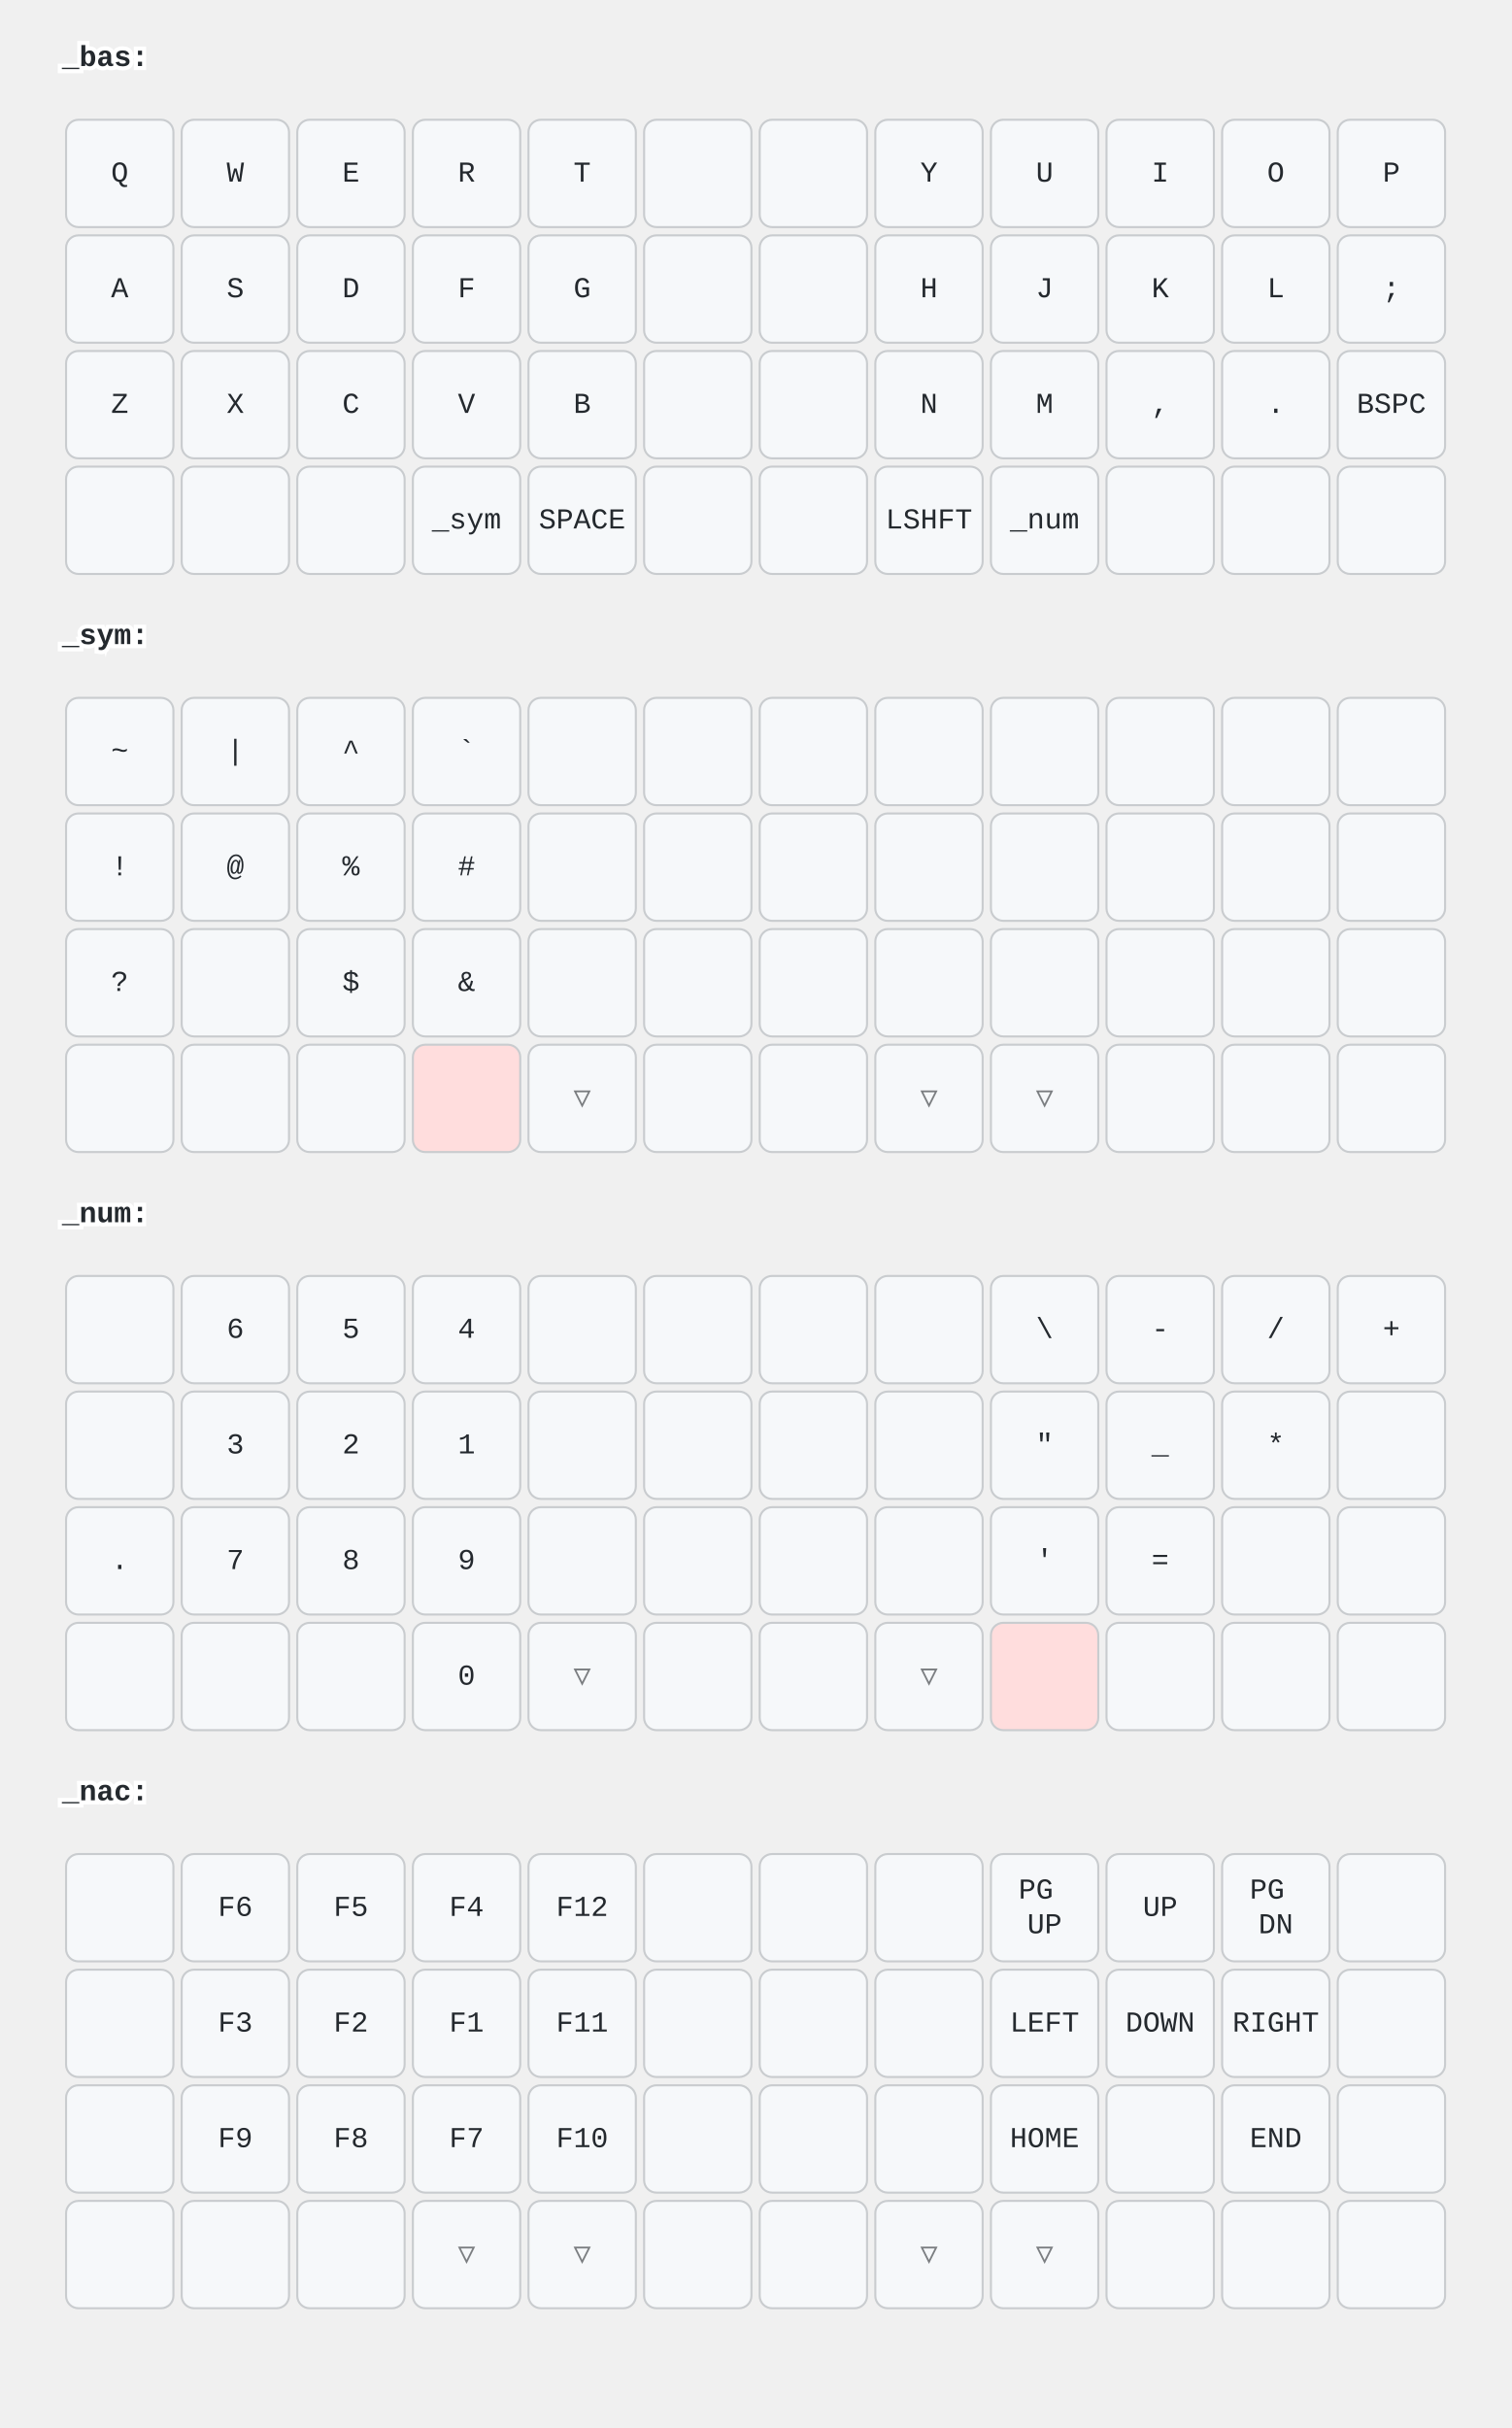
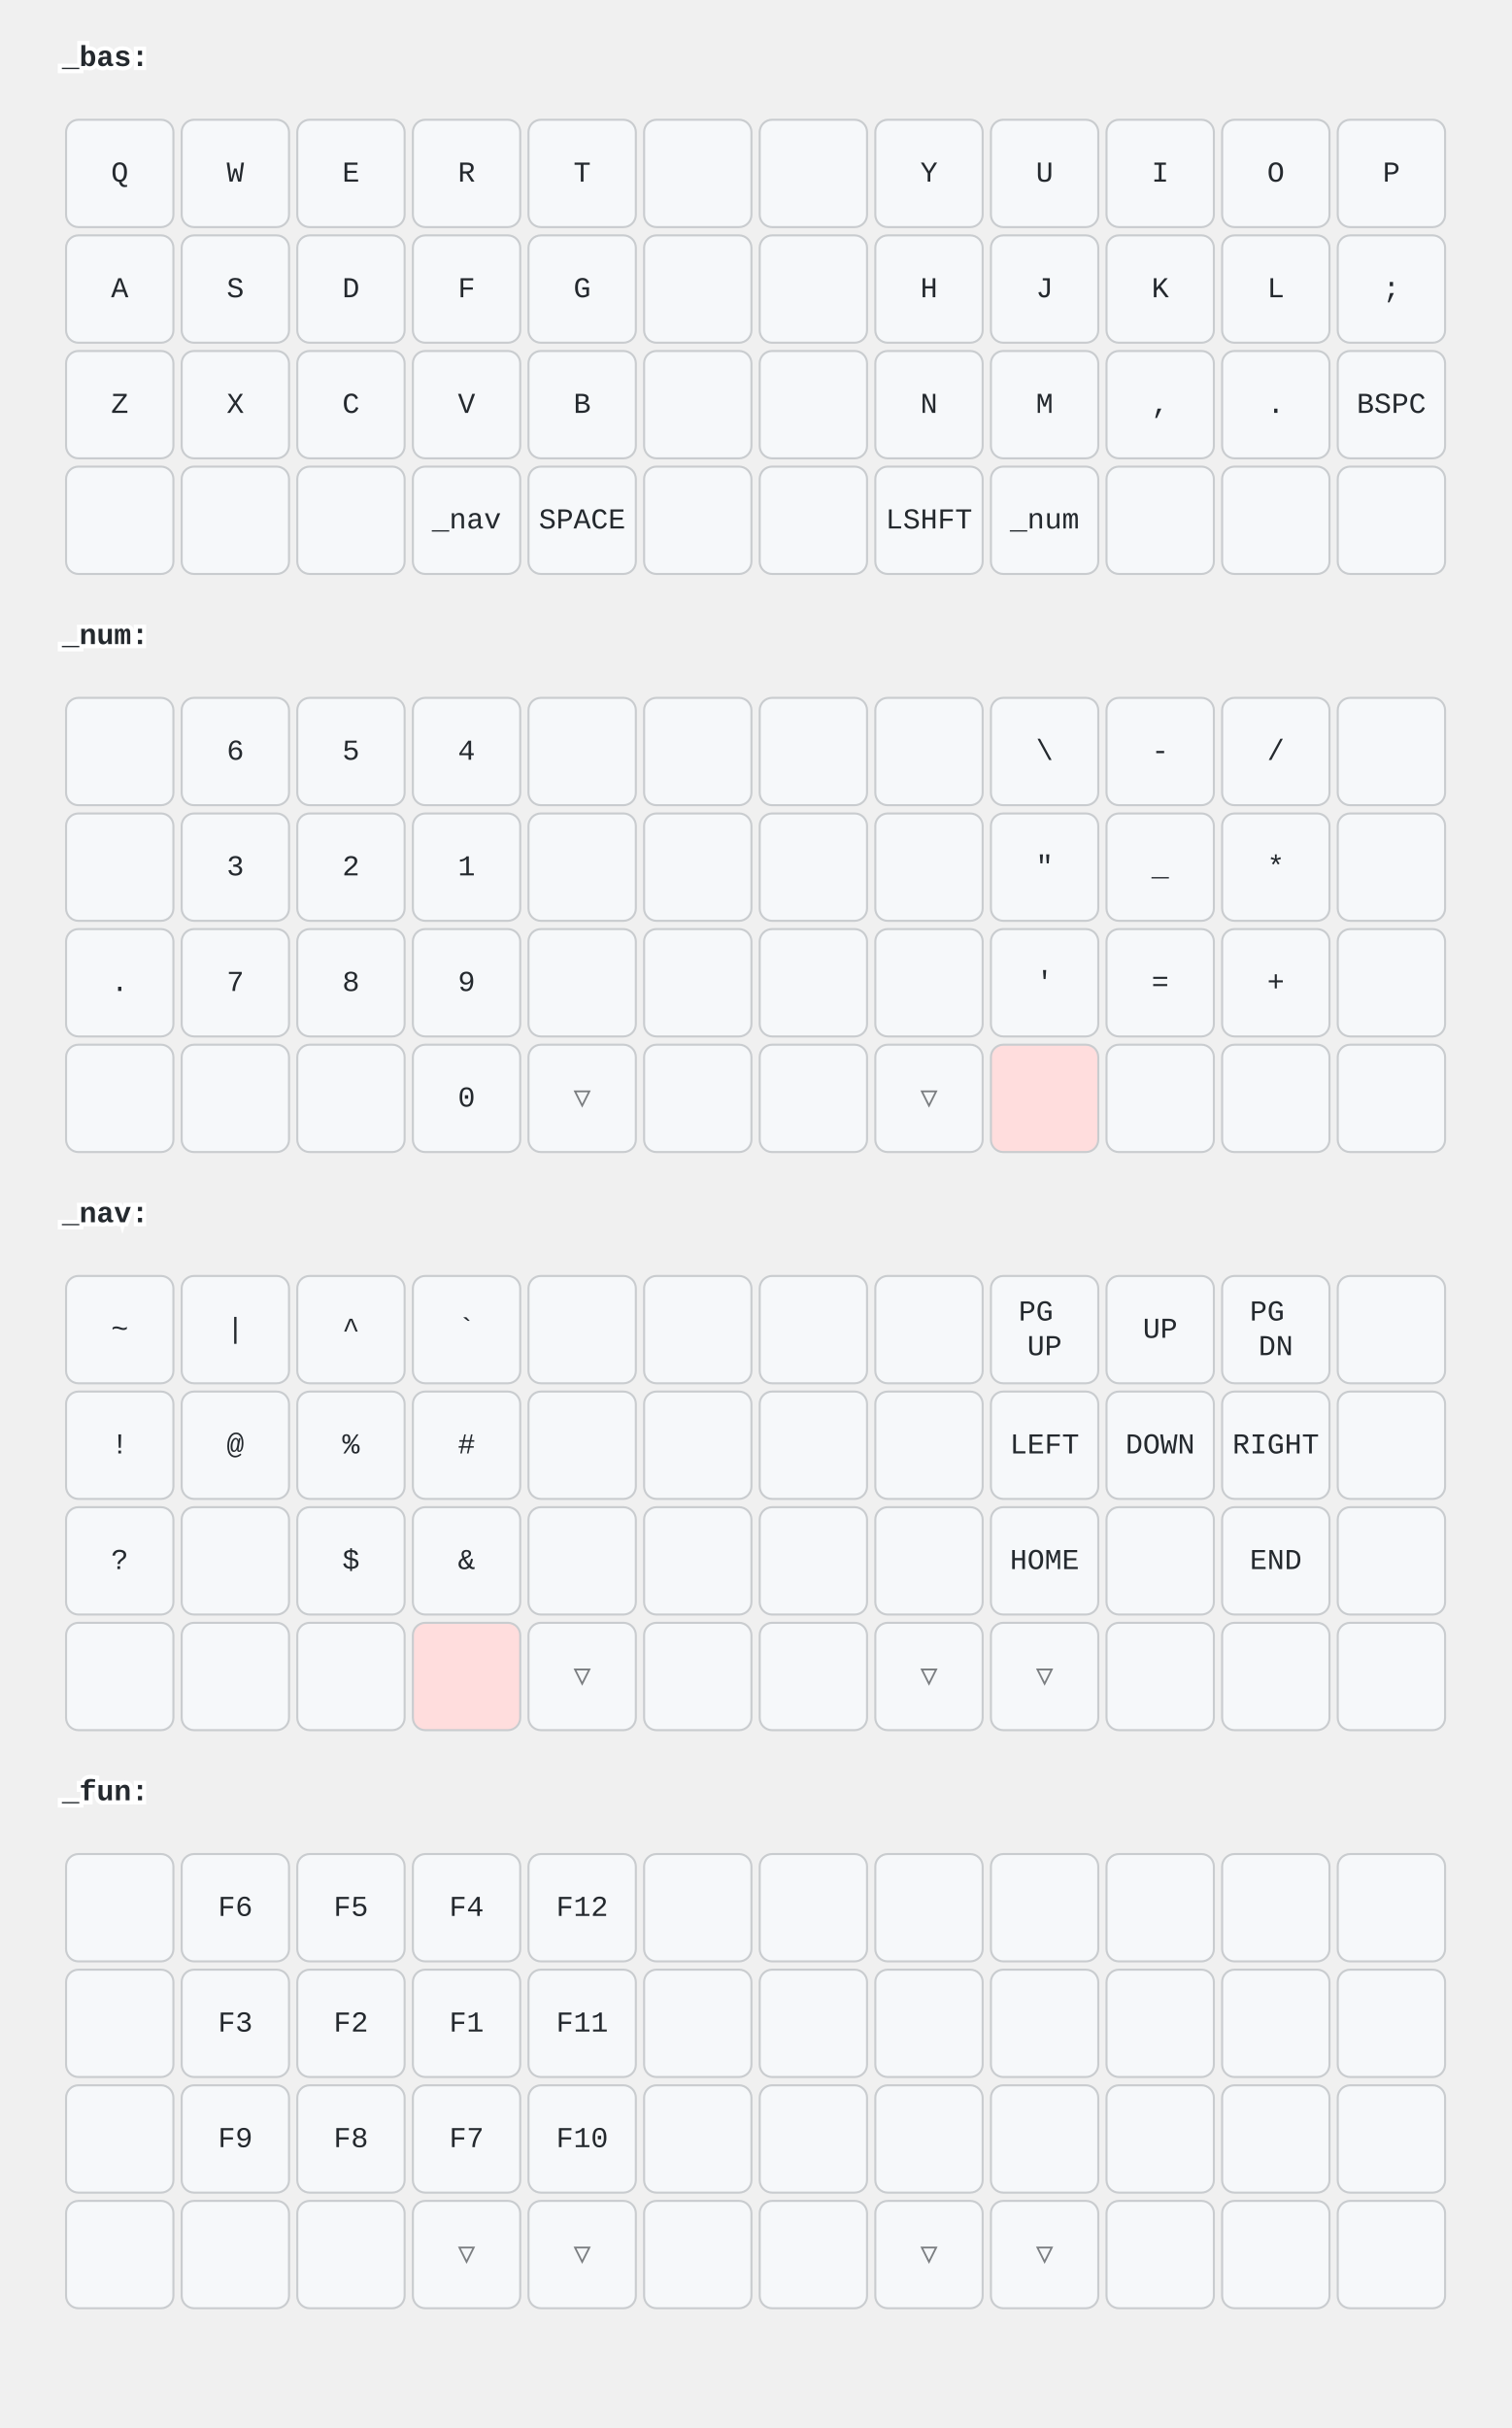
<svg xmlns="http://www.w3.org/2000/svg" width="732" height="1176" viewBox="0 0 732 1176" class="keymap">
  <style>/* inherit to force styles through use tags */
svg path {
    fill: inherit;
}

/* font and background color specifications */
svg.keymap {
    font-family: SFMono-Regular,Consolas,Liberation Mono,Menlo,monospace;
    font-size: 14px;
    font-kerning: normal;
    text-rendering: optimizeLegibility;
    fill: #24292e;
}

/* default key styling */
rect.key {
    fill: #f6f8fa;
}

rect.key, rect.combo {
    stroke: #c9cccf;
    stroke-width: 1;
}

/* default key side styling, only used is draw_key_sides is set */
rect.side {
    filter: brightness(90%);
}

/* color accent for combo boxes */
rect.combo, rect.combo-separate {
    fill: #cdf;
}

/* color accent for held keys */
rect.held, rect.combo.held {
    fill: #fdd;
}

/* color accent for ghost (optional) keys */
rect.ghost, rect.combo.ghost {
    stroke-dasharray: 4, 4;
    stroke-width: 2;
}

text {
    text-anchor: middle;
    dominant-baseline: middle;
}

/* styling for layer labels */
text.label {
    font-weight: bold;
    text-anchor: start;
    stroke: white;
    stroke-width: 4;
    paint-order: stroke;
}

/* styling for optional footer */
text.footer {
    text-anchor: end;
    dominant-baseline: auto;
    stroke: white;
    stroke-width: 4;
    paint-order: stroke;
}

/* styling for combo tap, and key hold/shifted label text */
text.combo, text.hold, text.shifted {
    font-size: 11px;
}

text.hold {
    text-anchor: middle;
    dominant-baseline: auto;
}

text.shifted {
    text-anchor: middle;
    dominant-baseline: hanging;
}

/* styling for hold/shifted label text in combo box */
text.combo.hold, text.combo.shifted {
    font-size: 8px;
}

/* lighter symbol for transparent keys */
text.trans {
    fill: #7b7e81;
}

/* styling for combo dendrons */
path.combo {
    stroke-width: 1;
    stroke: gray;
    fill: none;
}

/* Start Tabler Icons Cleanup */
/* cannot use height/width with glyphs */
.icon-tabler &gt; path {
    fill: inherit;
    stroke: inherit;
    stroke-width: 2;
}
/* hide tabler's default box */
.icon-tabler &gt; path[stroke="none"][fill="none"] {
    visibility: hidden;
}
/* End Tabler Icons Cleanup */
</style>
  <g transform="translate(30, 0)" class="layer-_bas">
    <text x="0" y="28" class="label">_bas:</text>
    <g transform="translate(0, 56)">
      <g transform="translate(28, 28)" class="key keypos-0">
        <rect rx="6" ry="6" x="-26" y="-26" width="52" height="52" class="key" />
        <text x="0" y="0" class="key tap">Q</text>
      </g>
      <g transform="translate(84, 28)" class="key keypos-1">
        <rect rx="6" ry="6" x="-26" y="-26" width="52" height="52" class="key" />
        <text x="0" y="0" class="key tap">W</text>
      </g>
      <g transform="translate(140, 28)" class="key keypos-2">
        <rect rx="6" ry="6" x="-26" y="-26" width="52" height="52" class="key" />
        <text x="0" y="0" class="key tap">E</text>
      </g>
      <g transform="translate(196, 28)" class="key keypos-3">
        <rect rx="6" ry="6" x="-26" y="-26" width="52" height="52" class="key" />
        <text x="0" y="0" class="key tap">R</text>
      </g>
      <g transform="translate(252, 28)" class="key keypos-4">
        <rect rx="6" ry="6" x="-26" y="-26" width="52" height="52" class="key" />
        <text x="0" y="0" class="key tap">T</text>
      </g>
      <g transform="translate(308, 28)" class="key keypos-5">
        <rect rx="6" ry="6" x="-26" y="-26" width="52" height="52" class="key" />
      </g>
      <g transform="translate(364, 28)" class="key keypos-6">
        <rect rx="6" ry="6" x="-26" y="-26" width="52" height="52" class="key" />
      </g>
      <g transform="translate(420, 28)" class="key keypos-7">
        <rect rx="6" ry="6" x="-26" y="-26" width="52" height="52" class="key" />
        <text x="0" y="0" class="key tap">Y</text>
      </g>
      <g transform="translate(476, 28)" class="key keypos-8">
        <rect rx="6" ry="6" x="-26" y="-26" width="52" height="52" class="key" />
        <text x="0" y="0" class="key tap">U</text>
      </g>
      <g transform="translate(532, 28)" class="key keypos-9">
        <rect rx="6" ry="6" x="-26" y="-26" width="52" height="52" class="key" />
        <text x="0" y="0" class="key tap">I</text>
      </g>
      <g transform="translate(588, 28)" class="key keypos-10">
        <rect rx="6" ry="6" x="-26" y="-26" width="52" height="52" class="key" />
        <text x="0" y="0" class="key tap">O</text>
      </g>
      <g transform="translate(644, 28)" class="key keypos-11">
        <rect rx="6" ry="6" x="-26" y="-26" width="52" height="52" class="key" />
        <text x="0" y="0" class="key tap">P</text>
      </g>
      <g transform="translate(28, 84)" class="key keypos-12">
        <rect rx="6" ry="6" x="-26" y="-26" width="52" height="52" class="key" />
        <text x="0" y="0" class="key tap">A</text>
      </g>
      <g transform="translate(84, 84)" class="key keypos-13">
        <rect rx="6" ry="6" x="-26" y="-26" width="52" height="52" class="key" />
        <text x="0" y="0" class="key tap">S</text>
      </g>
      <g transform="translate(140, 84)" class="key keypos-14">
        <rect rx="6" ry="6" x="-26" y="-26" width="52" height="52" class="key" />
        <text x="0" y="0" class="key tap">D</text>
      </g>
      <g transform="translate(196, 84)" class="key keypos-15">
        <rect rx="6" ry="6" x="-26" y="-26" width="52" height="52" class="key" />
        <text x="0" y="0" class="key tap">F</text>
      </g>
      <g transform="translate(252, 84)" class="key keypos-16">
        <rect rx="6" ry="6" x="-26" y="-26" width="52" height="52" class="key" />
        <text x="0" y="0" class="key tap">G</text>
      </g>
      <g transform="translate(308, 84)" class="key keypos-17">
        <rect rx="6" ry="6" x="-26" y="-26" width="52" height="52" class="key" />
      </g>
      <g transform="translate(364, 84)" class="key keypos-18">
        <rect rx="6" ry="6" x="-26" y="-26" width="52" height="52" class="key" />
      </g>
      <g transform="translate(420, 84)" class="key keypos-19">
        <rect rx="6" ry="6" x="-26" y="-26" width="52" height="52" class="key" />
        <text x="0" y="0" class="key tap">H</text>
      </g>
      <g transform="translate(476, 84)" class="key keypos-20">
        <rect rx="6" ry="6" x="-26" y="-26" width="52" height="52" class="key" />
        <text x="0" y="0" class="key tap">J</text>
      </g>
      <g transform="translate(532, 84)" class="key keypos-21">
        <rect rx="6" ry="6" x="-26" y="-26" width="52" height="52" class="key" />
        <text x="0" y="0" class="key tap">K</text>
      </g>
      <g transform="translate(588, 84)" class="key keypos-22">
        <rect rx="6" ry="6" x="-26" y="-26" width="52" height="52" class="key" />
        <text x="0" y="0" class="key tap">L</text>
      </g>
      <g transform="translate(644, 84)" class="key keypos-23">
        <rect rx="6" ry="6" x="-26" y="-26" width="52" height="52" class="key" />
        <text x="0" y="0" class="key tap">;</text>
      </g>
      <g transform="translate(28, 140)" class="key keypos-24">
        <rect rx="6" ry="6" x="-26" y="-26" width="52" height="52" class="key" />
        <text x="0" y="0" class="key tap">Z</text>
      </g>
      <g transform="translate(84, 140)" class="key keypos-25">
        <rect rx="6" ry="6" x="-26" y="-26" width="52" height="52" class="key" />
        <text x="0" y="0" class="key tap">X</text>
      </g>
      <g transform="translate(140, 140)" class="key keypos-26">
        <rect rx="6" ry="6" x="-26" y="-26" width="52" height="52" class="key" />
        <text x="0" y="0" class="key tap">C</text>
      </g>
      <g transform="translate(196, 140)" class="key keypos-27">
        <rect rx="6" ry="6" x="-26" y="-26" width="52" height="52" class="key" />
        <text x="0" y="0" class="key tap">V</text>
      </g>
      <g transform="translate(252, 140)" class="key keypos-28">
        <rect rx="6" ry="6" x="-26" y="-26" width="52" height="52" class="key" />
        <text x="0" y="0" class="key tap">B</text>
      </g>
      <g transform="translate(308, 140)" class="key keypos-29">
        <rect rx="6" ry="6" x="-26" y="-26" width="52" height="52" class="key" />
      </g>
      <g transform="translate(364, 140)" class="key keypos-30">
        <rect rx="6" ry="6" x="-26" y="-26" width="52" height="52" class="key" />
      </g>
      <g transform="translate(420, 140)" class="key keypos-31">
        <rect rx="6" ry="6" x="-26" y="-26" width="52" height="52" class="key" />
        <text x="0" y="0" class="key tap">N</text>
      </g>
      <g transform="translate(476, 140)" class="key keypos-32">
        <rect rx="6" ry="6" x="-26" y="-26" width="52" height="52" class="key" />
        <text x="0" y="0" class="key tap">M</text>
      </g>
      <g transform="translate(532, 140)" class="key keypos-33">
        <rect rx="6" ry="6" x="-26" y="-26" width="52" height="52" class="key" />
        <text x="0" y="0" class="key tap">,</text>
      </g>
      <g transform="translate(588, 140)" class="key keypos-34">
        <rect rx="6" ry="6" x="-26" y="-26" width="52" height="52" class="key" />
        <text x="0" y="0" class="key tap">.</text>
      </g>
      <g transform="translate(644, 140)" class="key keypos-35">
        <rect rx="6" ry="6" x="-26" y="-26" width="52" height="52" class="key" />
        <text x="0" y="0" class="key tap">BSPC</text>
      </g>
      <g transform="translate(28, 196)" class="key keypos-36">
        <rect rx="6" ry="6" x="-26" y="-26" width="52" height="52" class="key" />
      </g>
      <g transform="translate(84, 196)" class="key keypos-37">
        <rect rx="6" ry="6" x="-26" y="-26" width="52" height="52" class="key" />
      </g>
      <g transform="translate(140, 196)" class="key keypos-38">
        <rect rx="6" ry="6" x="-26" y="-26" width="52" height="52" class="key" />
      </g>
      <g transform="translate(196, 196)" class="key keypos-39">
        <rect rx="6" ry="6" x="-26" y="-26" width="52" height="52" class="key" />
-         <text x="0" y="0" class="key tap">_sym</text>
+         <text x="0" y="0" class="key tap">_nav</text>
      </g>
      <g transform="translate(252, 196)" class="key keypos-40">
        <rect rx="6" ry="6" x="-26" y="-26" width="52" height="52" class="key" />
        <text x="0" y="0" class="key tap">SPACE</text>
      </g>
      <g transform="translate(308, 196)" class="key keypos-41">
        <rect rx="6" ry="6" x="-26" y="-26" width="52" height="52" class="key" />
      </g>
      <g transform="translate(364, 196)" class="key keypos-42">
        <rect rx="6" ry="6" x="-26" y="-26" width="52" height="52" class="key" />
      </g>
      <g transform="translate(420, 196)" class="key keypos-43">
        <rect rx="6" ry="6" x="-26" y="-26" width="52" height="52" class="key" />
        <text x="0" y="0" class="key tap">LSHFT</text>
      </g>
      <g transform="translate(476, 196)" class="key keypos-44">
        <rect rx="6" ry="6" x="-26" y="-26" width="52" height="52" class="key" />
        <text x="0" y="0" class="key tap">_num</text>
      </g>
      <g transform="translate(532, 196)" class="key keypos-45">
        <rect rx="6" ry="6" x="-26" y="-26" width="52" height="52" class="key" />
      </g>
      <g transform="translate(588, 196)" class="key keypos-46">
        <rect rx="6" ry="6" x="-26" y="-26" width="52" height="52" class="key" />
      </g>
      <g transform="translate(644, 196)" class="key keypos-47">
        <rect rx="6" ry="6" x="-26" y="-26" width="52" height="52" class="key" />
      </g>
    </g>
  </g>
-   <g transform="translate(30, 280)" class="layer-_sym">
-     <text x="0" y="28" class="label">_sym:</text>
+   <g transform="translate(30, 280)" class="layer-_num">
+     <text x="0" y="28" class="label">_num:</text>
    <g transform="translate(0, 56)">
      <g transform="translate(28, 28)" class="key keypos-0">
        <rect rx="6" ry="6" x="-26" y="-26" width="52" height="52" class="key" />
-         <text x="0" y="0" class="key tap">~</text>
      </g>
      <g transform="translate(84, 28)" class="key keypos-1">
        <rect rx="6" ry="6" x="-26" y="-26" width="52" height="52" class="key" />
-         <text x="0" y="0" class="key tap">|</text>
+         <text x="0" y="0" class="key tap">6</text>
      </g>
      <g transform="translate(140, 28)" class="key keypos-2">
        <rect rx="6" ry="6" x="-26" y="-26" width="52" height="52" class="key" />
-         <text x="0" y="0" class="key tap">^</text>
+         <text x="0" y="0" class="key tap">5</text>
      </g>
      <g transform="translate(196, 28)" class="key keypos-3">
        <rect rx="6" ry="6" x="-26" y="-26" width="52" height="52" class="key" />
-         <text x="0" y="0" class="key tap">`</text>
+         <text x="0" y="0" class="key tap">4</text>
      </g>
      <g transform="translate(252, 28)" class="key keypos-4">
        <rect rx="6" ry="6" x="-26" y="-26" width="52" height="52" class="key" />
      </g>
      <g transform="translate(308, 28)" class="key keypos-5">
        <rect rx="6" ry="6" x="-26" y="-26" width="52" height="52" class="key" />
      </g>
      <g transform="translate(364, 28)" class="key keypos-6">
        <rect rx="6" ry="6" x="-26" y="-26" width="52" height="52" class="key" />
      </g>
      <g transform="translate(420, 28)" class="key keypos-7">
        <rect rx="6" ry="6" x="-26" y="-26" width="52" height="52" class="key" />
      </g>
      <g transform="translate(476, 28)" class="key keypos-8">
        <rect rx="6" ry="6" x="-26" y="-26" width="52" height="52" class="key" />
+         <text x="0" y="0" class="key tap">\</text>
      </g>
      <g transform="translate(532, 28)" class="key keypos-9">
        <rect rx="6" ry="6" x="-26" y="-26" width="52" height="52" class="key" />
+         <text x="0" y="0" class="key tap">-</text>
      </g>
      <g transform="translate(588, 28)" class="key keypos-10">
        <rect rx="6" ry="6" x="-26" y="-26" width="52" height="52" class="key" />
+         <text x="0" y="0" class="key tap">/</text>
      </g>
      <g transform="translate(644, 28)" class="key keypos-11">
        <rect rx="6" ry="6" x="-26" y="-26" width="52" height="52" class="key" />
      </g>
      <g transform="translate(28, 84)" class="key keypos-12">
        <rect rx="6" ry="6" x="-26" y="-26" width="52" height="52" class="key" />
-         <text x="0" y="0" class="key tap">!</text>
      </g>
      <g transform="translate(84, 84)" class="key keypos-13">
        <rect rx="6" ry="6" x="-26" y="-26" width="52" height="52" class="key" />
-         <text x="0" y="0" class="key tap">@</text>
+         <text x="0" y="0" class="key tap">3</text>
      </g>
      <g transform="translate(140, 84)" class="key keypos-14">
        <rect rx="6" ry="6" x="-26" y="-26" width="52" height="52" class="key" />
-         <text x="0" y="0" class="key tap">%</text>
+         <text x="0" y="0" class="key tap">2</text>
      </g>
      <g transform="translate(196, 84)" class="key keypos-15">
        <rect rx="6" ry="6" x="-26" y="-26" width="52" height="52" class="key" />
-         <text x="0" y="0" class="key tap">#</text>
+         <text x="0" y="0" class="key tap">1</text>
      </g>
      <g transform="translate(252, 84)" class="key keypos-16">
        <rect rx="6" ry="6" x="-26" y="-26" width="52" height="52" class="key" />
      </g>
      <g transform="translate(308, 84)" class="key keypos-17">
        <rect rx="6" ry="6" x="-26" y="-26" width="52" height="52" class="key" />
      </g>
      <g transform="translate(364, 84)" class="key keypos-18">
        <rect rx="6" ry="6" x="-26" y="-26" width="52" height="52" class="key" />
      </g>
      <g transform="translate(420, 84)" class="key keypos-19">
        <rect rx="6" ry="6" x="-26" y="-26" width="52" height="52" class="key" />
      </g>
      <g transform="translate(476, 84)" class="key keypos-20">
        <rect rx="6" ry="6" x="-26" y="-26" width="52" height="52" class="key" />
+         <text x="0" y="0" class="key tap">"</text>
      </g>
      <g transform="translate(532, 84)" class="key keypos-21">
        <rect rx="6" ry="6" x="-26" y="-26" width="52" height="52" class="key" />
+         <text x="0" y="0" class="key tap">_</text>
      </g>
      <g transform="translate(588, 84)" class="key keypos-22">
        <rect rx="6" ry="6" x="-26" y="-26" width="52" height="52" class="key" />
+         <text x="0" y="0" class="key tap">*</text>
      </g>
      <g transform="translate(644, 84)" class="key keypos-23">
        <rect rx="6" ry="6" x="-26" y="-26" width="52" height="52" class="key" />
      </g>
      <g transform="translate(28, 140)" class="key keypos-24">
        <rect rx="6" ry="6" x="-26" y="-26" width="52" height="52" class="key" />
-         <text x="0" y="0" class="key tap">?</text>
+         <text x="0" y="0" class="key tap">.</text>
      </g>
      <g transform="translate(84, 140)" class="key keypos-25">
        <rect rx="6" ry="6" x="-26" y="-26" width="52" height="52" class="key" />
+         <text x="0" y="0" class="key tap">7</text>
      </g>
      <g transform="translate(140, 140)" class="key keypos-26">
        <rect rx="6" ry="6" x="-26" y="-26" width="52" height="52" class="key" />
-         <text x="0" y="0" class="key tap">$</text>
+         <text x="0" y="0" class="key tap">8</text>
      </g>
      <g transform="translate(196, 140)" class="key keypos-27">
        <rect rx="6" ry="6" x="-26" y="-26" width="52" height="52" class="key" />
-         <text x="0" y="0" class="key tap">&amp;</text>
+         <text x="0" y="0" class="key tap">9</text>
      </g>
      <g transform="translate(252, 140)" class="key keypos-28">
        <rect rx="6" ry="6" x="-26" y="-26" width="52" height="52" class="key" />
      </g>
      <g transform="translate(308, 140)" class="key keypos-29">
        <rect rx="6" ry="6" x="-26" y="-26" width="52" height="52" class="key" />
      </g>
      <g transform="translate(364, 140)" class="key keypos-30">
        <rect rx="6" ry="6" x="-26" y="-26" width="52" height="52" class="key" />
      </g>
      <g transform="translate(420, 140)" class="key keypos-31">
        <rect rx="6" ry="6" x="-26" y="-26" width="52" height="52" class="key" />
      </g>
      <g transform="translate(476, 140)" class="key keypos-32">
        <rect rx="6" ry="6" x="-26" y="-26" width="52" height="52" class="key" />
+         <text x="0" y="0" class="key tap">'</text>
      </g>
      <g transform="translate(532, 140)" class="key keypos-33">
        <rect rx="6" ry="6" x="-26" y="-26" width="52" height="52" class="key" />
+         <text x="0" y="0" class="key tap">=</text>
      </g>
      <g transform="translate(588, 140)" class="key keypos-34">
        <rect rx="6" ry="6" x="-26" y="-26" width="52" height="52" class="key" />
+         <text x="0" y="0" class="key tap">+</text>
      </g>
      <g transform="translate(644, 140)" class="key keypos-35">
        <rect rx="6" ry="6" x="-26" y="-26" width="52" height="52" class="key" />
      </g>
      <g transform="translate(28, 196)" class="key keypos-36">
        <rect rx="6" ry="6" x="-26" y="-26" width="52" height="52" class="key" />
      </g>
      <g transform="translate(84, 196)" class="key keypos-37">
        <rect rx="6" ry="6" x="-26" y="-26" width="52" height="52" class="key" />
      </g>
      <g transform="translate(140, 196)" class="key keypos-38">
        <rect rx="6" ry="6" x="-26" y="-26" width="52" height="52" class="key" />
      </g>
-       <g transform="translate(196, 196)" class="key held keypos-39">
-         <rect rx="6" ry="6" x="-26" y="-26" width="52" height="52" class="key held" />
+       <g transform="translate(196, 196)" class="key keypos-39">
+         <rect rx="6" ry="6" x="-26" y="-26" width="52" height="52" class="key" />
+         <text x="0" y="0" class="key tap">0</text>
      </g>
      <g transform="translate(252, 196)" class="key trans keypos-40">
        <rect rx="6" ry="6" x="-26" y="-26" width="52" height="52" class="key trans" />
        <text x="0" y="0" class="key trans tap">▽</text>
      </g>
      <g transform="translate(308, 196)" class="key keypos-41">
        <rect rx="6" ry="6" x="-26" y="-26" width="52" height="52" class="key" />
      </g>
      <g transform="translate(364, 196)" class="key keypos-42">
        <rect rx="6" ry="6" x="-26" y="-26" width="52" height="52" class="key" />
      </g>
      <g transform="translate(420, 196)" class="key trans keypos-43">
        <rect rx="6" ry="6" x="-26" y="-26" width="52" height="52" class="key trans" />
        <text x="0" y="0" class="key trans tap">▽</text>
      </g>
-       <g transform="translate(476, 196)" class="key trans keypos-44">
-         <rect rx="6" ry="6" x="-26" y="-26" width="52" height="52" class="key trans" />
-         <text x="0" y="0" class="key trans tap">▽</text>
+       <g transform="translate(476, 196)" class="key held keypos-44">
+         <rect rx="6" ry="6" x="-26" y="-26" width="52" height="52" class="key held" />
      </g>
      <g transform="translate(532, 196)" class="key keypos-45">
        <rect rx="6" ry="6" x="-26" y="-26" width="52" height="52" class="key" />
      </g>
      <g transform="translate(588, 196)" class="key keypos-46">
        <rect rx="6" ry="6" x="-26" y="-26" width="52" height="52" class="key" />
      </g>
      <g transform="translate(644, 196)" class="key keypos-47">
        <rect rx="6" ry="6" x="-26" y="-26" width="52" height="52" class="key" />
      </g>
    </g>
  </g>
-   <g transform="translate(30, 560)" class="layer-_num">
-     <text x="0" y="28" class="label">_num:</text>
+   <g transform="translate(30, 560)" class="layer-_nav">
+     <text x="0" y="28" class="label">_nav:</text>
    <g transform="translate(0, 56)">
      <g transform="translate(28, 28)" class="key keypos-0">
        <rect rx="6" ry="6" x="-26" y="-26" width="52" height="52" class="key" />
+         <text x="0" y="0" class="key tap">~</text>
      </g>
      <g transform="translate(84, 28)" class="key keypos-1">
        <rect rx="6" ry="6" x="-26" y="-26" width="52" height="52" class="key" />
-         <text x="0" y="0" class="key tap">6</text>
+         <text x="0" y="0" class="key tap">|</text>
      </g>
      <g transform="translate(140, 28)" class="key keypos-2">
        <rect rx="6" ry="6" x="-26" y="-26" width="52" height="52" class="key" />
-         <text x="0" y="0" class="key tap">5</text>
+         <text x="0" y="0" class="key tap">^</text>
      </g>
      <g transform="translate(196, 28)" class="key keypos-3">
        <rect rx="6" ry="6" x="-26" y="-26" width="52" height="52" class="key" />
-         <text x="0" y="0" class="key tap">4</text>
+         <text x="0" y="0" class="key tap">`</text>
      </g>
      <g transform="translate(252, 28)" class="key keypos-4">
        <rect rx="6" ry="6" x="-26" y="-26" width="52" height="52" class="key" />
-       </g>
-       <g transform="translate(308, 28)" class="key keypos-5">
-         <rect rx="6" ry="6" x="-26" y="-26" width="52" height="52" class="key" />
-       </g>
-       <g transform="translate(364, 28)" class="key keypos-6">
-         <rect rx="6" ry="6" x="-26" y="-26" width="52" height="52" class="key" />
-       </g>
-       <g transform="translate(420, 28)" class="key keypos-7">
-         <rect rx="6" ry="6" x="-26" y="-26" width="52" height="52" class="key" />
-       </g>
-       <g transform="translate(476, 28)" class="key keypos-8">
-         <rect rx="6" ry="6" x="-26" y="-26" width="52" height="52" class="key" />
-         <text x="0" y="0" class="key tap">\</text>
-       </g>
-       <g transform="translate(532, 28)" class="key keypos-9">
-         <rect rx="6" ry="6" x="-26" y="-26" width="52" height="52" class="key" />
-         <text x="0" y="0" class="key tap">-</text>
-       </g>
-       <g transform="translate(588, 28)" class="key keypos-10">
-         <rect rx="6" ry="6" x="-26" y="-26" width="52" height="52" class="key" />
-         <text x="0" y="0" class="key tap">/</text>
-       </g>
-       <g transform="translate(644, 28)" class="key keypos-11">
-         <rect rx="6" ry="6" x="-26" y="-26" width="52" height="52" class="key" />
-         <text x="0" y="0" class="key tap">+</text>
-       </g>
-       <g transform="translate(28, 84)" class="key keypos-12">
-         <rect rx="6" ry="6" x="-26" y="-26" width="52" height="52" class="key" />
-       </g>
-       <g transform="translate(84, 84)" class="key keypos-13">
-         <rect rx="6" ry="6" x="-26" y="-26" width="52" height="52" class="key" />
-         <text x="0" y="0" class="key tap">3</text>
-       </g>
-       <g transform="translate(140, 84)" class="key keypos-14">
-         <rect rx="6" ry="6" x="-26" y="-26" width="52" height="52" class="key" />
-         <text x="0" y="0" class="key tap">2</text>
-       </g>
-       <g transform="translate(196, 84)" class="key keypos-15">
-         <rect rx="6" ry="6" x="-26" y="-26" width="52" height="52" class="key" />
-         <text x="0" y="0" class="key tap">1</text>
-       </g>
-       <g transform="translate(252, 84)" class="key keypos-16">
-         <rect rx="6" ry="6" x="-26" y="-26" width="52" height="52" class="key" />
-       </g>
-       <g transform="translate(308, 84)" class="key keypos-17">
-         <rect rx="6" ry="6" x="-26" y="-26" width="52" height="52" class="key" />
-       </g>
-       <g transform="translate(364, 84)" class="key keypos-18">
-         <rect rx="6" ry="6" x="-26" y="-26" width="52" height="52" class="key" />
-       </g>
-       <g transform="translate(420, 84)" class="key keypos-19">
-         <rect rx="6" ry="6" x="-26" y="-26" width="52" height="52" class="key" />
-       </g>
-       <g transform="translate(476, 84)" class="key keypos-20">
-         <rect rx="6" ry="6" x="-26" y="-26" width="52" height="52" class="key" />
-         <text x="0" y="0" class="key tap">"</text>
-       </g>
-       <g transform="translate(532, 84)" class="key keypos-21">
-         <rect rx="6" ry="6" x="-26" y="-26" width="52" height="52" class="key" />
-         <text x="0" y="0" class="key tap">_</text>
-       </g>
-       <g transform="translate(588, 84)" class="key keypos-22">
-         <rect rx="6" ry="6" x="-26" y="-26" width="52" height="52" class="key" />
-         <text x="0" y="0" class="key tap">*</text>
-       </g>
-       <g transform="translate(644, 84)" class="key keypos-23">
-         <rect rx="6" ry="6" x="-26" y="-26" width="52" height="52" class="key" />
-       </g>
-       <g transform="translate(28, 140)" class="key keypos-24">
-         <rect rx="6" ry="6" x="-26" y="-26" width="52" height="52" class="key" />
-         <text x="0" y="0" class="key tap">.</text>
-       </g>
-       <g transform="translate(84, 140)" class="key keypos-25">
-         <rect rx="6" ry="6" x="-26" y="-26" width="52" height="52" class="key" />
-         <text x="0" y="0" class="key tap">7</text>
-       </g>
-       <g transform="translate(140, 140)" class="key keypos-26">
-         <rect rx="6" ry="6" x="-26" y="-26" width="52" height="52" class="key" />
-         <text x="0" y="0" class="key tap">8</text>
-       </g>
-       <g transform="translate(196, 140)" class="key keypos-27">
-         <rect rx="6" ry="6" x="-26" y="-26" width="52" height="52" class="key" />
-         <text x="0" y="0" class="key tap">9</text>
-       </g>
-       <g transform="translate(252, 140)" class="key keypos-28">
-         <rect rx="6" ry="6" x="-26" y="-26" width="52" height="52" class="key" />
-       </g>
-       <g transform="translate(308, 140)" class="key keypos-29">
-         <rect rx="6" ry="6" x="-26" y="-26" width="52" height="52" class="key" />
-       </g>
-       <g transform="translate(364, 140)" class="key keypos-30">
-         <rect rx="6" ry="6" x="-26" y="-26" width="52" height="52" class="key" />
-       </g>
-       <g transform="translate(420, 140)" class="key keypos-31">
-         <rect rx="6" ry="6" x="-26" y="-26" width="52" height="52" class="key" />
-       </g>
-       <g transform="translate(476, 140)" class="key keypos-32">
-         <rect rx="6" ry="6" x="-26" y="-26" width="52" height="52" class="key" />
-         <text x="0" y="0" class="key tap">'</text>
-       </g>
-       <g transform="translate(532, 140)" class="key keypos-33">
-         <rect rx="6" ry="6" x="-26" y="-26" width="52" height="52" class="key" />
-         <text x="0" y="0" class="key tap">=</text>
-       </g>
-       <g transform="translate(588, 140)" class="key keypos-34">
-         <rect rx="6" ry="6" x="-26" y="-26" width="52" height="52" class="key" />
-       </g>
-       <g transform="translate(644, 140)" class="key keypos-35">
-         <rect rx="6" ry="6" x="-26" y="-26" width="52" height="52" class="key" />
-       </g>
-       <g transform="translate(28, 196)" class="key keypos-36">
-         <rect rx="6" ry="6" x="-26" y="-26" width="52" height="52" class="key" />
-       </g>
-       <g transform="translate(84, 196)" class="key keypos-37">
-         <rect rx="6" ry="6" x="-26" y="-26" width="52" height="52" class="key" />
-       </g>
-       <g transform="translate(140, 196)" class="key keypos-38">
-         <rect rx="6" ry="6" x="-26" y="-26" width="52" height="52" class="key" />
-       </g>
-       <g transform="translate(196, 196)" class="key keypos-39">
-         <rect rx="6" ry="6" x="-26" y="-26" width="52" height="52" class="key" />
-         <text x="0" y="0" class="key tap">0</text>
-       </g>
-       <g transform="translate(252, 196)" class="key trans keypos-40">
-         <rect rx="6" ry="6" x="-26" y="-26" width="52" height="52" class="key trans" />
-         <text x="0" y="0" class="key trans tap">▽</text>
-       </g>
-       <g transform="translate(308, 196)" class="key keypos-41">
-         <rect rx="6" ry="6" x="-26" y="-26" width="52" height="52" class="key" />
-       </g>
-       <g transform="translate(364, 196)" class="key keypos-42">
-         <rect rx="6" ry="6" x="-26" y="-26" width="52" height="52" class="key" />
-       </g>
-       <g transform="translate(420, 196)" class="key trans keypos-43">
-         <rect rx="6" ry="6" x="-26" y="-26" width="52" height="52" class="key trans" />
-         <text x="0" y="0" class="key trans tap">▽</text>
-       </g>
-       <g transform="translate(476, 196)" class="key held keypos-44">
-         <rect rx="6" ry="6" x="-26" y="-26" width="52" height="52" class="key held" />
-       </g>
-       <g transform="translate(532, 196)" class="key keypos-45">
-         <rect rx="6" ry="6" x="-26" y="-26" width="52" height="52" class="key" />
-       </g>
-       <g transform="translate(588, 196)" class="key keypos-46">
-         <rect rx="6" ry="6" x="-26" y="-26" width="52" height="52" class="key" />
-       </g>
-       <g transform="translate(644, 196)" class="key keypos-47">
-         <rect rx="6" ry="6" x="-26" y="-26" width="52" height="52" class="key" />
-       </g>
-     </g>
-   </g>
-   <g transform="translate(30, 840)" class="layer-_nac">
-     <text x="0" y="28" class="label">_nac:</text>
-     <g transform="translate(0, 56)">
-       <g transform="translate(28, 28)" class="key keypos-0">
-         <rect rx="6" ry="6" x="-26" y="-26" width="52" height="52" class="key" />
-       </g>
-       <g transform="translate(84, 28)" class="key keypos-1">
-         <rect rx="6" ry="6" x="-26" y="-26" width="52" height="52" class="key" />
-         <text x="0" y="0" class="key tap">F6</text>
-       </g>
-       <g transform="translate(140, 28)" class="key keypos-2">
-         <rect rx="6" ry="6" x="-26" y="-26" width="52" height="52" class="key" />
-         <text x="0" y="0" class="key tap">F5</text>
-       </g>
-       <g transform="translate(196, 28)" class="key keypos-3">
-         <rect rx="6" ry="6" x="-26" y="-26" width="52" height="52" class="key" />
-         <text x="0" y="0" class="key tap">F4</text>
-       </g>
-       <g transform="translate(252, 28)" class="key keypos-4">
-         <rect rx="6" ry="6" x="-26" y="-26" width="52" height="52" class="key" />
-         <text x="0" y="0" class="key tap">F12</text>
      </g>
      <g transform="translate(308, 28)" class="key keypos-5">
        <rect rx="6" ry="6" x="-26" y="-26" width="52" height="52" class="key" />
      </g>
      <g transform="translate(364, 28)" class="key keypos-6">
        <rect rx="6" ry="6" x="-26" y="-26" width="52" height="52" class="key" />
      </g>
      <g transform="translate(420, 28)" class="key keypos-7">
        <rect rx="6" ry="6" x="-26" y="-26" width="52" height="52" class="key" />
      </g>
      <g transform="translate(476, 28)" class="key keypos-8">
        <rect rx="6" ry="6" x="-26" y="-26" width="52" height="52" class="key" />
        <text x="0" y="0" class="key tap">
          <tspan x="0" dy="-0.6em">PG</tspan>
          <tspan x="0" dy="1.2em">UP</tspan>
        </text>
      </g>
      <g transform="translate(532, 28)" class="key keypos-9">
        <rect rx="6" ry="6" x="-26" y="-26" width="52" height="52" class="key" />
        <text x="0" y="0" class="key tap">UP</text>
      </g>
      <g transform="translate(588, 28)" class="key keypos-10">
        <rect rx="6" ry="6" x="-26" y="-26" width="52" height="52" class="key" />
        <text x="0" y="0" class="key tap">
          <tspan x="0" dy="-0.6em">PG</tspan>
          <tspan x="0" dy="1.2em">DN</tspan>
        </text>
      </g>
      <g transform="translate(644, 28)" class="key keypos-11">
        <rect rx="6" ry="6" x="-26" y="-26" width="52" height="52" class="key" />
      </g>
      <g transform="translate(28, 84)" class="key keypos-12">
        <rect rx="6" ry="6" x="-26" y="-26" width="52" height="52" class="key" />
+         <text x="0" y="0" class="key tap">!</text>
      </g>
      <g transform="translate(84, 84)" class="key keypos-13">
        <rect rx="6" ry="6" x="-26" y="-26" width="52" height="52" class="key" />
+         <text x="0" y="0" class="key tap">@</text>
+       </g>
+       <g transform="translate(140, 84)" class="key keypos-14">
+         <rect rx="6" ry="6" x="-26" y="-26" width="52" height="52" class="key" />
+         <text x="0" y="0" class="key tap">%</text>
+       </g>
+       <g transform="translate(196, 84)" class="key keypos-15">
+         <rect rx="6" ry="6" x="-26" y="-26" width="52" height="52" class="key" />
+         <text x="0" y="0" class="key tap">#</text>
+       </g>
+       <g transform="translate(252, 84)" class="key keypos-16">
+         <rect rx="6" ry="6" x="-26" y="-26" width="52" height="52" class="key" />
+       </g>
+       <g transform="translate(308, 84)" class="key keypos-17">
+         <rect rx="6" ry="6" x="-26" y="-26" width="52" height="52" class="key" />
+       </g>
+       <g transform="translate(364, 84)" class="key keypos-18">
+         <rect rx="6" ry="6" x="-26" y="-26" width="52" height="52" class="key" />
+       </g>
+       <g transform="translate(420, 84)" class="key keypos-19">
+         <rect rx="6" ry="6" x="-26" y="-26" width="52" height="52" class="key" />
+       </g>
+       <g transform="translate(476, 84)" class="key keypos-20">
+         <rect rx="6" ry="6" x="-26" y="-26" width="52" height="52" class="key" />
+         <text x="0" y="0" class="key tap">LEFT</text>
+       </g>
+       <g transform="translate(532, 84)" class="key keypos-21">
+         <rect rx="6" ry="6" x="-26" y="-26" width="52" height="52" class="key" />
+         <text x="0" y="0" class="key tap">DOWN</text>
+       </g>
+       <g transform="translate(588, 84)" class="key keypos-22">
+         <rect rx="6" ry="6" x="-26" y="-26" width="52" height="52" class="key" />
+         <text x="0" y="0" class="key tap">RIGHT</text>
+       </g>
+       <g transform="translate(644, 84)" class="key keypos-23">
+         <rect rx="6" ry="6" x="-26" y="-26" width="52" height="52" class="key" />
+       </g>
+       <g transform="translate(28, 140)" class="key keypos-24">
+         <rect rx="6" ry="6" x="-26" y="-26" width="52" height="52" class="key" />
+         <text x="0" y="0" class="key tap">?</text>
+       </g>
+       <g transform="translate(84, 140)" class="key keypos-25">
+         <rect rx="6" ry="6" x="-26" y="-26" width="52" height="52" class="key" />
+       </g>
+       <g transform="translate(140, 140)" class="key keypos-26">
+         <rect rx="6" ry="6" x="-26" y="-26" width="52" height="52" class="key" />
+         <text x="0" y="0" class="key tap">$</text>
+       </g>
+       <g transform="translate(196, 140)" class="key keypos-27">
+         <rect rx="6" ry="6" x="-26" y="-26" width="52" height="52" class="key" />
+         <text x="0" y="0" class="key tap">&amp;</text>
+       </g>
+       <g transform="translate(252, 140)" class="key keypos-28">
+         <rect rx="6" ry="6" x="-26" y="-26" width="52" height="52" class="key" />
+       </g>
+       <g transform="translate(308, 140)" class="key keypos-29">
+         <rect rx="6" ry="6" x="-26" y="-26" width="52" height="52" class="key" />
+       </g>
+       <g transform="translate(364, 140)" class="key keypos-30">
+         <rect rx="6" ry="6" x="-26" y="-26" width="52" height="52" class="key" />
+       </g>
+       <g transform="translate(420, 140)" class="key keypos-31">
+         <rect rx="6" ry="6" x="-26" y="-26" width="52" height="52" class="key" />
+       </g>
+       <g transform="translate(476, 140)" class="key keypos-32">
+         <rect rx="6" ry="6" x="-26" y="-26" width="52" height="52" class="key" />
+         <text x="0" y="0" class="key tap">HOME</text>
+       </g>
+       <g transform="translate(532, 140)" class="key keypos-33">
+         <rect rx="6" ry="6" x="-26" y="-26" width="52" height="52" class="key" />
+       </g>
+       <g transform="translate(588, 140)" class="key keypos-34">
+         <rect rx="6" ry="6" x="-26" y="-26" width="52" height="52" class="key" />
+         <text x="0" y="0" class="key tap">END</text>
+       </g>
+       <g transform="translate(644, 140)" class="key keypos-35">
+         <rect rx="6" ry="6" x="-26" y="-26" width="52" height="52" class="key" />
+       </g>
+       <g transform="translate(28, 196)" class="key keypos-36">
+         <rect rx="6" ry="6" x="-26" y="-26" width="52" height="52" class="key" />
+       </g>
+       <g transform="translate(84, 196)" class="key keypos-37">
+         <rect rx="6" ry="6" x="-26" y="-26" width="52" height="52" class="key" />
+       </g>
+       <g transform="translate(140, 196)" class="key keypos-38">
+         <rect rx="6" ry="6" x="-26" y="-26" width="52" height="52" class="key" />
+       </g>
+       <g transform="translate(196, 196)" class="key held keypos-39">
+         <rect rx="6" ry="6" x="-26" y="-26" width="52" height="52" class="key held" />
+       </g>
+       <g transform="translate(252, 196)" class="key trans keypos-40">
+         <rect rx="6" ry="6" x="-26" y="-26" width="52" height="52" class="key trans" />
+         <text x="0" y="0" class="key trans tap">▽</text>
+       </g>
+       <g transform="translate(308, 196)" class="key keypos-41">
+         <rect rx="6" ry="6" x="-26" y="-26" width="52" height="52" class="key" />
+       </g>
+       <g transform="translate(364, 196)" class="key keypos-42">
+         <rect rx="6" ry="6" x="-26" y="-26" width="52" height="52" class="key" />
+       </g>
+       <g transform="translate(420, 196)" class="key trans keypos-43">
+         <rect rx="6" ry="6" x="-26" y="-26" width="52" height="52" class="key trans" />
+         <text x="0" y="0" class="key trans tap">▽</text>
+       </g>
+       <g transform="translate(476, 196)" class="key trans keypos-44">
+         <rect rx="6" ry="6" x="-26" y="-26" width="52" height="52" class="key trans" />
+         <text x="0" y="0" class="key trans tap">▽</text>
+       </g>
+       <g transform="translate(532, 196)" class="key keypos-45">
+         <rect rx="6" ry="6" x="-26" y="-26" width="52" height="52" class="key" />
+       </g>
+       <g transform="translate(588, 196)" class="key keypos-46">
+         <rect rx="6" ry="6" x="-26" y="-26" width="52" height="52" class="key" />
+       </g>
+       <g transform="translate(644, 196)" class="key keypos-47">
+         <rect rx="6" ry="6" x="-26" y="-26" width="52" height="52" class="key" />
+       </g>
+     </g>
+   </g>
+   <g transform="translate(30, 840)" class="layer-_fun">
+     <text x="0" y="28" class="label">_fun:</text>
+     <g transform="translate(0, 56)">
+       <g transform="translate(28, 28)" class="key keypos-0">
+         <rect rx="6" ry="6" x="-26" y="-26" width="52" height="52" class="key" />
+       </g>
+       <g transform="translate(84, 28)" class="key keypos-1">
+         <rect rx="6" ry="6" x="-26" y="-26" width="52" height="52" class="key" />
+         <text x="0" y="0" class="key tap">F6</text>
+       </g>
+       <g transform="translate(140, 28)" class="key keypos-2">
+         <rect rx="6" ry="6" x="-26" y="-26" width="52" height="52" class="key" />
+         <text x="0" y="0" class="key tap">F5</text>
+       </g>
+       <g transform="translate(196, 28)" class="key keypos-3">
+         <rect rx="6" ry="6" x="-26" y="-26" width="52" height="52" class="key" />
+         <text x="0" y="0" class="key tap">F4</text>
+       </g>
+       <g transform="translate(252, 28)" class="key keypos-4">
+         <rect rx="6" ry="6" x="-26" y="-26" width="52" height="52" class="key" />
+         <text x="0" y="0" class="key tap">F12</text>
+       </g>
+       <g transform="translate(308, 28)" class="key keypos-5">
+         <rect rx="6" ry="6" x="-26" y="-26" width="52" height="52" class="key" />
+       </g>
+       <g transform="translate(364, 28)" class="key keypos-6">
+         <rect rx="6" ry="6" x="-26" y="-26" width="52" height="52" class="key" />
+       </g>
+       <g transform="translate(420, 28)" class="key keypos-7">
+         <rect rx="6" ry="6" x="-26" y="-26" width="52" height="52" class="key" />
+       </g>
+       <g transform="translate(476, 28)" class="key keypos-8">
+         <rect rx="6" ry="6" x="-26" y="-26" width="52" height="52" class="key" />
+       </g>
+       <g transform="translate(532, 28)" class="key keypos-9">
+         <rect rx="6" ry="6" x="-26" y="-26" width="52" height="52" class="key" />
+       </g>
+       <g transform="translate(588, 28)" class="key keypos-10">
+         <rect rx="6" ry="6" x="-26" y="-26" width="52" height="52" class="key" />
+       </g>
+       <g transform="translate(644, 28)" class="key keypos-11">
+         <rect rx="6" ry="6" x="-26" y="-26" width="52" height="52" class="key" />
+       </g>
+       <g transform="translate(28, 84)" class="key keypos-12">
+         <rect rx="6" ry="6" x="-26" y="-26" width="52" height="52" class="key" />
+       </g>
+       <g transform="translate(84, 84)" class="key keypos-13">
+         <rect rx="6" ry="6" x="-26" y="-26" width="52" height="52" class="key" />
        <text x="0" y="0" class="key tap">F3</text>
      </g>
      <g transform="translate(140, 84)" class="key keypos-14">
        <rect rx="6" ry="6" x="-26" y="-26" width="52" height="52" class="key" />
        <text x="0" y="0" class="key tap">F2</text>
      </g>
      <g transform="translate(196, 84)" class="key keypos-15">
        <rect rx="6" ry="6" x="-26" y="-26" width="52" height="52" class="key" />
        <text x="0" y="0" class="key tap">F1</text>
      </g>
      <g transform="translate(252, 84)" class="key keypos-16">
        <rect rx="6" ry="6" x="-26" y="-26" width="52" height="52" class="key" />
        <text x="0" y="0" class="key tap">F11</text>
      </g>
      <g transform="translate(308, 84)" class="key keypos-17">
        <rect rx="6" ry="6" x="-26" y="-26" width="52" height="52" class="key" />
      </g>
      <g transform="translate(364, 84)" class="key keypos-18">
        <rect rx="6" ry="6" x="-26" y="-26" width="52" height="52" class="key" />
      </g>
      <g transform="translate(420, 84)" class="key keypos-19">
        <rect rx="6" ry="6" x="-26" y="-26" width="52" height="52" class="key" />
      </g>
      <g transform="translate(476, 84)" class="key keypos-20">
        <rect rx="6" ry="6" x="-26" y="-26" width="52" height="52" class="key" />
-         <text x="0" y="0" class="key tap">LEFT</text>
      </g>
      <g transform="translate(532, 84)" class="key keypos-21">
        <rect rx="6" ry="6" x="-26" y="-26" width="52" height="52" class="key" />
-         <text x="0" y="0" class="key tap">DOWN</text>
      </g>
      <g transform="translate(588, 84)" class="key keypos-22">
        <rect rx="6" ry="6" x="-26" y="-26" width="52" height="52" class="key" />
-         <text x="0" y="0" class="key tap">RIGHT</text>
      </g>
      <g transform="translate(644, 84)" class="key keypos-23">
        <rect rx="6" ry="6" x="-26" y="-26" width="52" height="52" class="key" />
      </g>
      <g transform="translate(28, 140)" class="key keypos-24">
        <rect rx="6" ry="6" x="-26" y="-26" width="52" height="52" class="key" />
      </g>
      <g transform="translate(84, 140)" class="key keypos-25">
        <rect rx="6" ry="6" x="-26" y="-26" width="52" height="52" class="key" />
        <text x="0" y="0" class="key tap">F9</text>
      </g>
      <g transform="translate(140, 140)" class="key keypos-26">
        <rect rx="6" ry="6" x="-26" y="-26" width="52" height="52" class="key" />
        <text x="0" y="0" class="key tap">F8</text>
      </g>
      <g transform="translate(196, 140)" class="key keypos-27">
        <rect rx="6" ry="6" x="-26" y="-26" width="52" height="52" class="key" />
        <text x="0" y="0" class="key tap">F7</text>
      </g>
      <g transform="translate(252, 140)" class="key keypos-28">
        <rect rx="6" ry="6" x="-26" y="-26" width="52" height="52" class="key" />
        <text x="0" y="0" class="key tap">F10</text>
      </g>
      <g transform="translate(308, 140)" class="key keypos-29">
        <rect rx="6" ry="6" x="-26" y="-26" width="52" height="52" class="key" />
      </g>
      <g transform="translate(364, 140)" class="key keypos-30">
        <rect rx="6" ry="6" x="-26" y="-26" width="52" height="52" class="key" />
      </g>
      <g transform="translate(420, 140)" class="key keypos-31">
        <rect rx="6" ry="6" x="-26" y="-26" width="52" height="52" class="key" />
      </g>
      <g transform="translate(476, 140)" class="key keypos-32">
        <rect rx="6" ry="6" x="-26" y="-26" width="52" height="52" class="key" />
-         <text x="0" y="0" class="key tap">HOME</text>
      </g>
      <g transform="translate(532, 140)" class="key keypos-33">
        <rect rx="6" ry="6" x="-26" y="-26" width="52" height="52" class="key" />
      </g>
      <g transform="translate(588, 140)" class="key keypos-34">
        <rect rx="6" ry="6" x="-26" y="-26" width="52" height="52" class="key" />
-         <text x="0" y="0" class="key tap">END</text>
      </g>
      <g transform="translate(644, 140)" class="key keypos-35">
        <rect rx="6" ry="6" x="-26" y="-26" width="52" height="52" class="key" />
      </g>
      <g transform="translate(28, 196)" class="key keypos-36">
        <rect rx="6" ry="6" x="-26" y="-26" width="52" height="52" class="key" />
      </g>
      <g transform="translate(84, 196)" class="key keypos-37">
        <rect rx="6" ry="6" x="-26" y="-26" width="52" height="52" class="key" />
      </g>
      <g transform="translate(140, 196)" class="key keypos-38">
        <rect rx="6" ry="6" x="-26" y="-26" width="52" height="52" class="key" />
      </g>
      <g transform="translate(196, 196)" class="key trans keypos-39">
        <rect rx="6" ry="6" x="-26" y="-26" width="52" height="52" class="key trans" />
        <text x="0" y="0" class="key trans tap">▽</text>
      </g>
      <g transform="translate(252, 196)" class="key trans keypos-40">
        <rect rx="6" ry="6" x="-26" y="-26" width="52" height="52" class="key trans" />
        <text x="0" y="0" class="key trans tap">▽</text>
      </g>
      <g transform="translate(308, 196)" class="key keypos-41">
        <rect rx="6" ry="6" x="-26" y="-26" width="52" height="52" class="key" />
      </g>
      <g transform="translate(364, 196)" class="key keypos-42">
        <rect rx="6" ry="6" x="-26" y="-26" width="52" height="52" class="key" />
      </g>
      <g transform="translate(420, 196)" class="key trans keypos-43">
        <rect rx="6" ry="6" x="-26" y="-26" width="52" height="52" class="key trans" />
        <text x="0" y="0" class="key trans tap">▽</text>
      </g>
      <g transform="translate(476, 196)" class="key trans keypos-44">
        <rect rx="6" ry="6" x="-26" y="-26" width="52" height="52" class="key trans" />
        <text x="0" y="0" class="key trans tap">▽</text>
      </g>
      <g transform="translate(532, 196)" class="key keypos-45">
        <rect rx="6" ry="6" x="-26" y="-26" width="52" height="52" class="key" />
      </g>
      <g transform="translate(588, 196)" class="key keypos-46">
        <rect rx="6" ry="6" x="-26" y="-26" width="52" height="52" class="key" />
      </g>
      <g transform="translate(644, 196)" class="key keypos-47">
        <rect rx="6" ry="6" x="-26" y="-26" width="52" height="52" class="key" />
      </g>
    </g>
  </g>
</svg>
